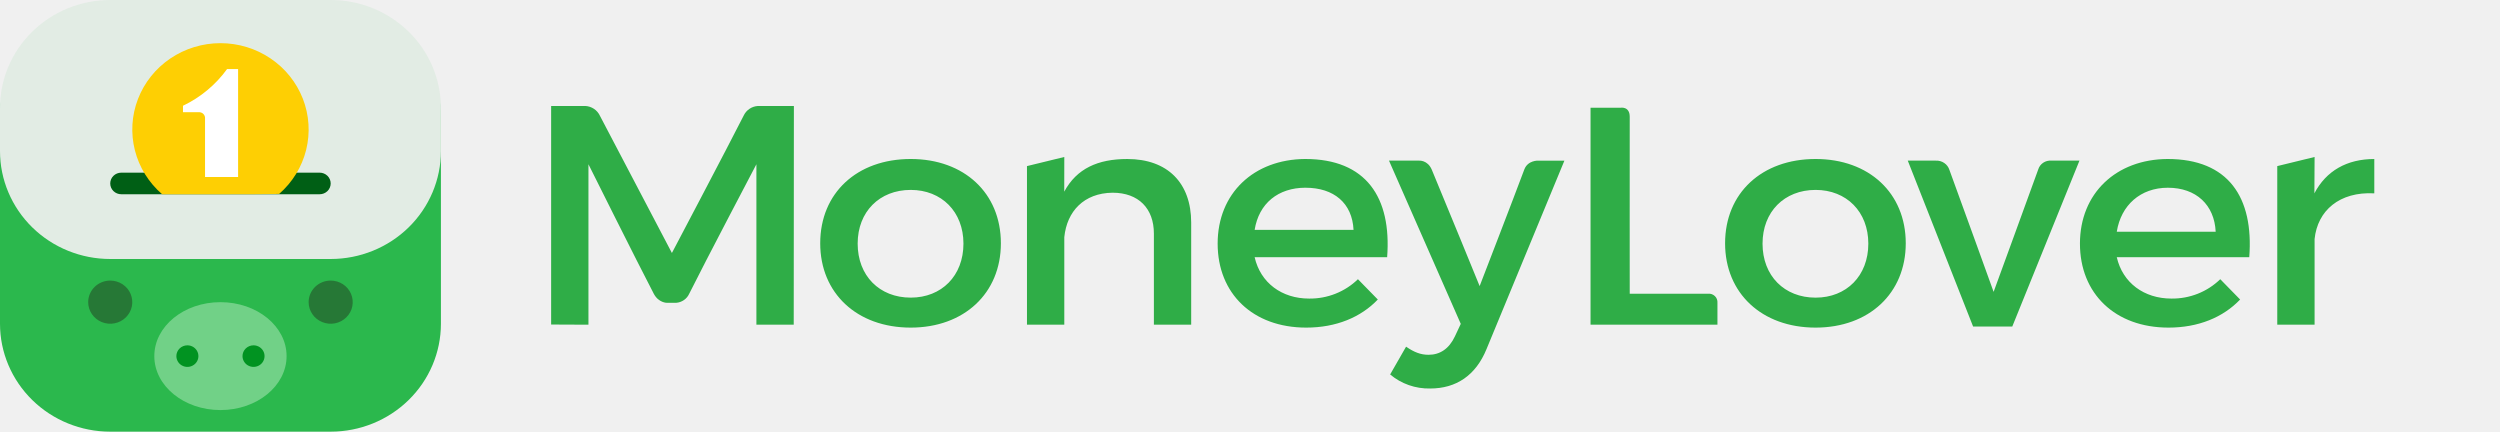
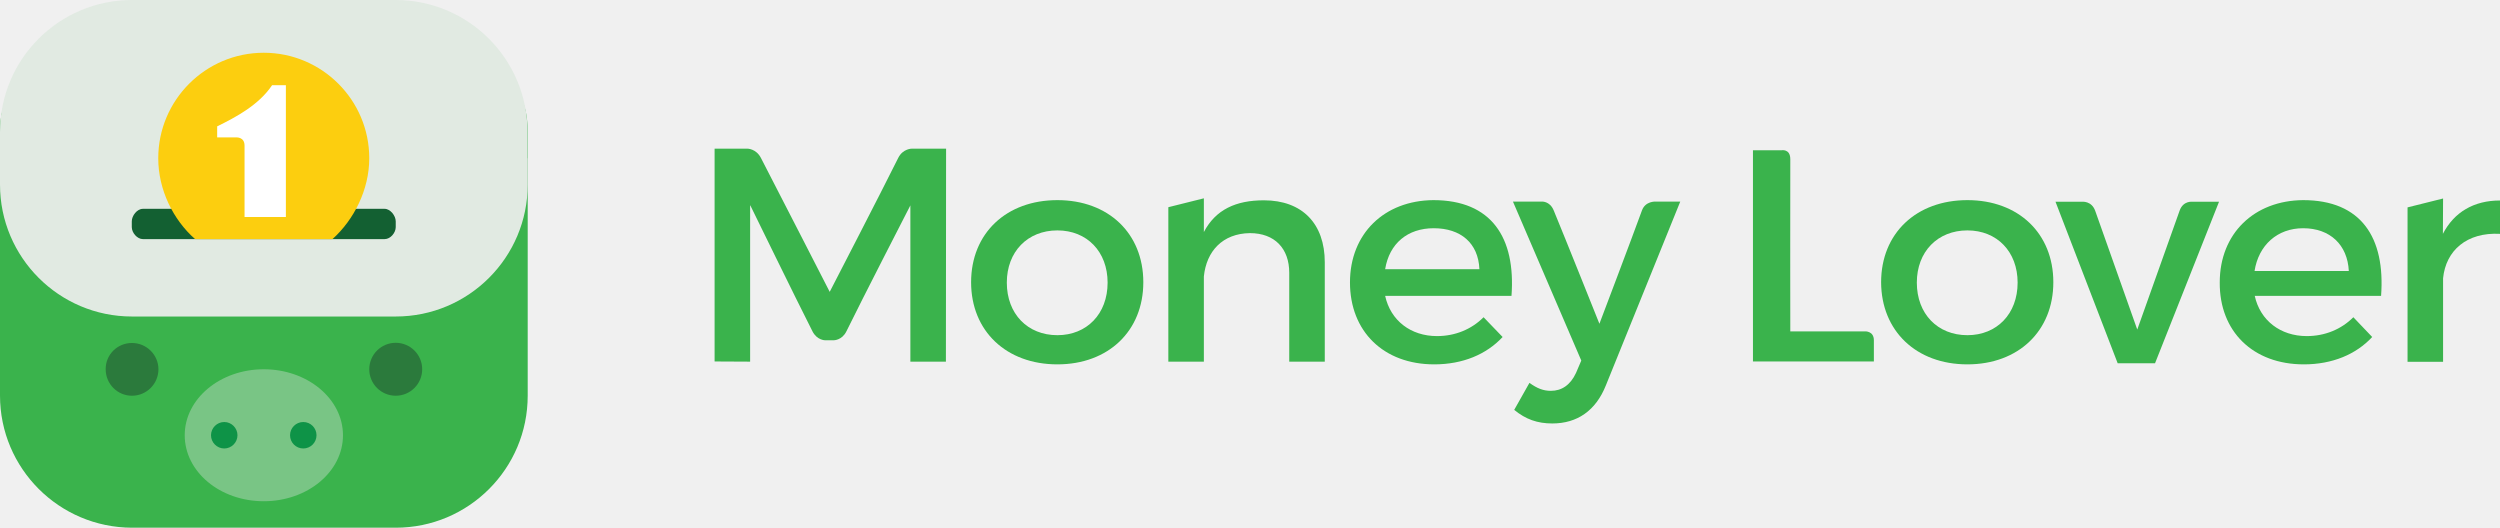
- <svg xmlns="http://www.w3.org/2000/svg" width="139" height="24" viewBox="0 0 139 24" fill="none">
-   <path d="M6.374 0.24H18.141C19.831 0.24 21.453 0.898 22.648 2.068C23.843 3.238 24.515 4.825 24.515 6.48V18C24.515 19.591 23.869 21.117 22.72 22.242C21.57 23.368 20.011 24 18.386 24H6.129C4.503 24 2.944 23.368 1.795 22.242C0.646 21.117 0 19.591 0 18V6.48C0 4.825 0.672 3.238 1.867 2.068C3.062 0.898 4.683 0.24 6.374 0.24Z" fill="#2BB84D" />
-   <path d="M6.129 0H18.386C20.011 0 21.57 0.632 22.72 1.758C23.869 2.883 24.515 4.409 24.515 6V8.4C24.515 9.992 23.869 11.518 22.72 12.643C21.57 13.768 20.011 14.4 18.386 14.4H6.129C4.503 14.4 2.944 13.768 1.795 12.643C0.646 11.518 0 9.992 0 8.4V6C0 4.409 0.646 2.883 1.795 1.758C2.944 0.632 4.503 0 6.129 0Z" fill="#E2ECE4" />
-   <path d="M6.129 15.6C6.371 15.6 6.608 15.67 6.81 15.802C7.012 15.934 7.169 16.121 7.261 16.34C7.354 16.56 7.379 16.801 7.331 17.034C7.284 17.267 7.167 17.48 6.996 17.648C6.824 17.816 6.606 17.93 6.368 17.977C6.13 18.023 5.884 17.999 5.66 17.908C5.436 17.817 5.245 17.664 5.11 17.466C4.975 17.269 4.903 17.037 4.903 16.8C4.903 16.482 5.032 16.176 5.262 15.951C5.492 15.726 5.804 15.6 6.129 15.6Z" fill="#267836" />
-   <path d="M18.386 15.6C18.628 15.6 18.865 15.67 19.067 15.802C19.268 15.934 19.425 16.121 19.518 16.34C19.611 16.56 19.635 16.801 19.588 17.034C19.541 17.267 19.424 17.48 19.253 17.648C19.081 17.816 18.863 17.93 18.625 17.977C18.387 18.023 18.141 17.999 17.917 17.908C17.693 17.817 17.501 17.664 17.367 17.466C17.232 17.269 17.16 17.037 17.16 16.8C17.16 16.482 17.289 16.176 17.519 15.951C17.749 15.726 18.061 15.6 18.386 15.6Z" fill="#267836" />
-   <path d="M12.257 16.8C14.288 16.8 15.934 18.143 15.934 19.8C15.934 21.457 14.288 22.8 12.257 22.8C10.226 22.8 8.58 21.457 8.58 19.8C8.58 18.143 10.226 16.8 12.257 16.8Z" fill="#71D187" />
-   <path d="M10.418 19.2C10.54 19.2 10.658 19.235 10.759 19.301C10.86 19.367 10.938 19.461 10.985 19.57C11.031 19.68 11.043 19.801 11.02 19.917C10.996 20.034 10.938 20.14 10.852 20.224C10.766 20.308 10.657 20.365 10.538 20.389C10.419 20.412 10.296 20.4 10.184 20.354C10.072 20.309 9.976 20.232 9.909 20.133C9.842 20.035 9.806 19.919 9.806 19.8C9.806 19.641 9.87 19.488 9.985 19.376C10.1 19.263 10.256 19.2 10.418 19.2Z" fill="#019321" />
-   <path d="M14.096 19.2C14.217 19.2 14.336 19.235 14.437 19.301C14.537 19.367 14.616 19.461 14.662 19.57C14.709 19.68 14.721 19.8 14.697 19.917C14.674 20.033 14.615 20.14 14.53 20.224C14.444 20.308 14.335 20.365 14.216 20.388C14.097 20.411 13.974 20.4 13.862 20.354C13.75 20.309 13.654 20.232 13.587 20.133C13.519 20.035 13.483 19.919 13.483 19.8C13.483 19.641 13.548 19.488 13.663 19.376C13.778 19.263 13.934 19.2 14.096 19.2Z" fill="#019321" />
-   <path d="M6.742 9.6H17.773C17.936 9.6 18.092 9.663 18.207 9.776C18.322 9.888 18.386 10.041 18.386 10.2C18.386 10.359 18.322 10.512 18.207 10.624C18.092 10.737 17.936 10.8 17.773 10.8H6.742C6.579 10.8 6.423 10.737 6.308 10.624C6.193 10.512 6.129 10.359 6.129 10.2C6.129 10.041 6.193 9.888 6.308 9.776C6.423 9.663 6.579 9.6 6.742 9.6Z" fill="#005F15" />
-   <path d="M12.258 2.4C13.252 2.4 14.222 2.696 15.04 3.248C15.858 3.8 16.486 4.582 16.839 5.491C17.193 6.4 17.256 7.393 17.021 8.338C16.785 9.283 16.262 10.136 15.52 10.783C14.409 10.8 13.511 10.8 12.258 10.8H9.015C8.269 10.155 7.74 9.303 7.5 8.357C7.26 7.41 7.32 6.415 7.672 5.503C8.024 4.591 8.651 3.806 9.471 3.251C10.29 2.697 11.262 2.4 12.258 2.4Z" fill="#FECF03" />
-   <path d="M13.238 3.84V9.84H11.4V6.596C11.405 6.547 11.399 6.499 11.382 6.453C11.366 6.407 11.338 6.365 11.303 6.331C11.268 6.297 11.225 6.271 11.178 6.255C11.131 6.24 11.081 6.234 11.032 6.24H10.174C10.174 6.24 10.175 5.941 10.174 5.88C11.153 5.412 11.996 4.71 12.625 3.84C12.807 3.841 13.238 3.84 13.238 3.84Z" fill="white" />
-   <path d="M82.649 19.413C82.052 20.872 80.966 21.601 79.518 21.601C78.703 21.619 77.909 21.341 77.292 20.82L78.178 19.275C78.631 19.587 78.993 19.726 79.427 19.726C80.061 19.726 80.567 19.396 80.893 18.702L81.219 18.007L77.228 8.931H78.888C78.888 8.931 79.375 8.882 79.609 9.439C80.29 11.065 82.268 15.907 82.268 15.907C82.268 15.907 84.146 11.049 84.75 9.427C84.946 8.899 85.528 8.932 85.528 8.932H86.981L82.649 19.413ZM72.588 10.437C71.068 10.437 69.993 11.306 69.758 12.782H75.257C75.185 11.289 74.162 10.438 72.587 10.438L72.588 10.437ZM77.125 14.302H69.758C70.084 15.726 71.267 16.601 72.787 16.601C73.29 16.607 73.789 16.515 74.255 16.33C74.721 16.145 75.145 15.871 75.501 15.524L76.606 16.653C75.664 17.642 74.289 18.215 72.624 18.215C69.656 18.215 67.701 16.323 67.701 13.545C67.701 10.749 69.71 8.857 72.57 8.84C75.954 8.84 77.378 10.969 77.125 14.302V14.302ZM64.156 18.053V12.985C64.156 11.596 63.308 10.715 61.86 10.715C60.267 10.733 59.32 11.747 59.175 13.187V18.052H57.1V9.235L59.175 8.728C59.175 8.728 59.174 10.466 59.172 10.656C59.861 9.371 61.046 8.84 62.675 8.841C64.919 8.841 66.23 10.172 66.23 12.377V18.052H64.156V18.053ZM50.636 10.559C48.898 10.559 47.686 11.774 47.686 13.545C47.686 15.333 48.898 16.548 50.636 16.548C52.355 16.548 53.568 15.333 53.568 13.545C53.567 11.774 52.355 10.559 50.635 10.559H50.636ZM50.636 18.215C47.649 18.215 45.604 16.305 45.604 13.527C45.604 10.731 47.649 8.84 50.636 8.84C53.604 8.84 55.649 10.732 55.649 13.527C55.649 16.305 53.604 18.215 50.635 18.215L50.636 18.215ZM44.131 18.052H42.056V9.133C42.056 9.133 39.186 14.59 38.321 16.33C38.258 16.471 38.157 16.593 38.029 16.682C37.901 16.771 37.751 16.825 37.594 16.836H37.075C37.075 16.836 36.617 16.841 36.349 16.33C35.453 14.617 32.718 9.133 32.718 9.133V18.053L30.643 18.044V5.892H32.543C32.715 5.901 32.882 5.956 33.024 6.051C33.166 6.146 33.28 6.277 33.352 6.43C34.297 8.232 37.358 14.066 37.358 14.066C37.358 14.066 40.439 8.221 41.352 6.42C41.423 6.269 41.536 6.14 41.677 6.047C41.818 5.953 41.983 5.9 42.153 5.892H44.14L44.131 18.052Z" fill="#2FAD47" />
-   <path d="M128.691 13.289V18.053H126.616V9.235L128.691 8.728L128.68 10.75C129.332 9.5 130.49 8.841 132.011 8.841V10.75C130.074 10.646 128.854 11.709 128.691 13.289ZM120.532 10.438C119.012 10.438 117.928 11.408 117.693 12.883H123.192C123.119 11.39 122.107 10.438 120.532 10.438ZM125.059 14.302H117.693C118.019 15.726 119.211 16.601 120.731 16.601C121.234 16.607 121.733 16.515 122.2 16.33C122.666 16.145 123.089 15.871 123.446 15.524L124.55 16.653C123.609 17.642 122.234 18.215 120.568 18.215C117.6 18.215 115.645 16.323 115.645 13.545C115.645 10.749 117.654 8.858 120.514 8.84C123.899 8.84 125.313 10.969 125.059 14.302ZM111.883 18.154H109.704L106.072 8.931H107.629C107.797 8.922 107.962 8.968 108.1 9.062C108.238 9.156 108.339 9.292 108.388 9.449C109.009 11.133 110.845 16.228 110.845 16.228C110.845 16.228 112.727 11.082 113.325 9.423C113.37 9.27 113.469 9.138 113.603 9.048C113.737 8.958 113.899 8.917 114.061 8.931H115.618L111.883 18.154ZM100.947 10.559C99.209 10.559 97.997 11.774 97.997 13.546C97.997 15.334 99.209 16.549 100.947 16.549C102.666 16.549 103.879 15.334 103.879 13.546C103.879 11.774 102.666 10.559 100.947 10.559L100.947 10.559ZM100.947 18.215C97.961 18.215 95.915 16.305 95.915 13.528C95.915 10.732 97.961 8.84 100.947 8.84C103.915 8.84 105.96 10.732 105.96 13.528C105.96 16.306 103.915 18.215 100.947 18.215L100.947 18.215ZM88.434 18.052V5.991H90.094C90.094 5.991 90.615 5.89 90.613 6.498C90.606 8.613 90.613 16.33 90.613 16.33H94.971C95.04 16.324 95.11 16.333 95.176 16.356C95.241 16.38 95.301 16.417 95.35 16.465C95.4 16.513 95.438 16.572 95.462 16.636C95.486 16.7 95.495 16.768 95.49 16.836V18.052H88.434L88.434 18.052Z" fill="#2FAD47" />
+ <svg xmlns="http://www.w3.org/2000/svg" version="1.1" id="Layer_1" x="0px" y="0px" viewBox="0 0 1379.1 291" style="enable-background:new 0 0 1379.1 291;" xml:space="preserve">
+   <style type="text/css">
+ 	.st0{fill:#3AB34C;}
+ 	.st1{fill:#E1EAE2;}
+ 	.st2{fill:#2B7A3C;}
+ 	.st3{fill:#79C585;}
+ 	.st4{fill:#0E9347;}
+ 	.st5{fill:#136032;}
+ 	.st6{fill:#FCCE0F;}
+ 	.st7{fill:#FFFFFF;}
+ </style>
+   <g>
+     <path id="base_86_" class="st0" d="M0,72.8c0-40.2,32.6-19,72.8-19l145.5-14c40.2,0,72.8-7.1,72.8,33v145.5   c0,40.2-32.6,72.8-72.8,72.8H72.8C32.6,291,0,258.4,0,218.2V72.8z" />
+     <path id="Combined-Shape_86_" class="st1" d="M291,87.3V72.8C291,32.6,258.4,0,218.2,0H72.8C32.6,0,0,32.6,0,72.8v14.5v14.5   c0,40.2,32.6,72.8,72.8,72.8h145.5c40.2,0,72.8-32.6,72.8-72.8V87.3z" />
+     <path id="eye-left_76_" class="st2" d="M72.8,189.2c8,0,14.6,6.5,14.6,14.5c0,8-6.5,14.6-14.6,14.6c-8,0-14.5-6.5-14.5-14.6   C58.2,195.7,64.7,189.2,72.8,189.2L72.8,189.2z" />
+     <ellipse id="eye-right_76_" class="st2" cx="218.3" cy="203.7" rx="14.6" ry="14.6" />
+     <path id="nose_76_" class="st3" d="M145.5,203.7c24.1,0,43.7,16.3,43.7,36.4c0,20.1-19.5,36.4-43.7,36.4s-43.6-16.3-43.6-36.4   C101.9,220,121.4,203.7,145.5,203.7L145.5,203.7z" />
+     <path id="nose-hole-left_76_" class="st4" d="M123.7,232.8c4,0,7.3,3.3,7.3,7.3c0,4-3.3,7.3-7.3,7.3c-4,0-7.3-3.3-7.3-7.3   C116.4,236.1,119.7,232.8,123.7,232.8L123.7,232.8z" />
+     <ellipse id="nose-hole-right_76_" class="st4" cx="167.3" cy="240.1" rx="7.3" ry="7.3" />
+     <path id="top-hole_86_" class="st5" d="M212.2,115.2c3.1,0,6.1,3.8,6.1,6.9v3.2c0,3.1-2.9,6.6-6.1,6.6H78.8c-3.1,0-6.1-3.5-6.1-6.6   v-3.2c0-3.1,2.9-6.9,6.1-6.9H212.2z" />
+     <path id="coin_83_" class="st6" d="M203.7,87.3c0,17.3-8.4,33.9-20.3,44.6c-13.8,0-63.5,0-75.8,0c-12.1-10.7-20.3-27.2-20.3-44.6   c0-32.1,26.1-58.2,58.2-58.2C177.6,29.1,203.7,55.2,203.7,87.3z" />
+     <path id="number_83_" class="st7" d="M157.6,119.7h-22.7V80.3c0-4.8-4.5-4.5-4.5-4.5h-10.6c0,0,0-5.3,0-6.1   c10.4-5.1,23-11.8,30.3-22.7c2.2,0,7.6,0,7.6,0V119.7z" />
+   </g>
+   <g>
+     <path class="st0" d="M1085.3,201c28.1,0,47.4-18.4,47.4-45.3c0-27-19.3-45.3-47.4-45.3c-28.2,0-47.6,18.3-47.6,45.3   C1037.8,182.6,1057.1,201,1085.3,201z M1085.3,127.1c16.3,0,27.7,11.7,27.7,28.8c0,17.3-11.5,29-27.7,29c-16.4,0-27.9-11.7-27.9-29   C1057.4,138.8,1068.9,127.1,1085.3,127.1z" />
+     <path class="st0" d="M1033.7,187.7c0-5.2-4.9-4.9-4.9-4.9h-41.2c0,0-0.1-74.5,0-95c0-5.9-4.9-4.9-4.9-4.9H967v116.5h66.7   C1033.7,199.5,1033.7,193,1033.7,187.7z" />
+     <path class="st0" d="M1270.9,201c15.7,0,28.8-5.5,37.7-15.1l-10.4-10.9c-6.7,6.7-15.7,10.4-25.7,10.4c-14.4,0-25.7-8.5-28.7-22.2   h69.7c2.4-32.2-11-52.8-43-52.8c-27,0.2-46,18.4-46,45.4C1224.3,182.8,1242.8,201,1270.9,201z M1270.5,125.9   c14.9,0,24.5,9.2,25.2,23.6h-52C1245.9,135.3,1256.2,125.9,1270.5,125.9z" />
+     <path class="st0" d="M1347.7,153.5c1.5-15.3,13.1-25.5,31.4-24.5v-18.4c-14.4,0-25.3,6.4-31.5,18.4l0.1-19.5l-19.6,4.9v85.2h19.6   V153.5z" />
+     <path class="st0" d="M869.4,205.7c-3.1,6.7-7.9,9.9-13.9,9.9c-4.1,0-7.5-1.3-11.8-4.4l-8.4,14.9c6.3,5.2,12.8,7.5,21,7.5   c13.7,0,24-7,29.6-21.1l41-101.3h-13.7c0,0-5.5-0.3-7.4,4.8c-5.7,15.7-23.5,62.6-23.5,62.6s-18.7-46.8-25.2-62.5   c-2.2-5.4-6.8-4.9-6.8-4.9h-15.7l37.7,87.7L869.4,205.7z" />
+     <path class="st0" d="M1188.8,200.4l35.3-89.1h-14.7c0,0-5-0.7-7,4.8c-5.7,16-23.4,65.7-23.4,65.7s-17.4-49.2-23.2-65.5   c-2-5.6-7.2-5-7.2-5h-14.7l34.3,89.1H1188.8z" />
+     <path class="st0" d="M413.9,113.3c0,0,25.9,53,34.3,69.5c2.5,4.9,6.9,4.9,6.9,4.9h4.9c0,0,4.5,0,6.9-4.9   c8.2-16.8,35.3-69.5,35.3-69.5v86.2h19.6L521.9,82h-18.8c0,0-5-0.1-7.6,5.1c-8.6,17.4-37.8,73.9-37.8,73.9s-28.9-56.4-37.9-73.8   c-2.7-5.3-7.6-5.2-7.6-5.2h-18v117.4l19.6,0.1V113.3z" />
+     <path class="st0" d="M583.3,201c28.1,0,47.4-18.4,47.4-45.3c0-27-19.3-45.3-47.4-45.3c-28.2,0-47.6,18.3-47.6,45.3   C535.7,182.6,555.1,201,583.3,201z M583.3,127.1c16.3,0,27.7,11.7,27.7,28.8c0,17.3-11.5,29-27.7,29c-16.4,0-27.9-11.7-27.9-29   C555.4,138.8,566.9,127.1,583.3,127.1z" />
+     <path class="st0" d="M791.2,201c15.7,0,28.8-5.5,37.7-15.1L818.4,175c-6.7,6.7-15.7,10.4-25.7,10.4c-14.4,0-25.6-8.5-28.6-22.2   h69.7c2.4-32.2-11.1-52.8-43.1-52.8c-27,0.2-46,18.4-46,45.4C744.7,182.8,763.2,201,791.2,201z M790.9,125.9   c14.9,0,24.6,8.2,25.2,22.6h-52C766.4,134.3,776.5,125.9,790.9,125.9z" />
+     <path class="st0" d="M664.1,152.5c1.4-13.9,10.3-23.7,25.4-23.9c13.7,0,21.7,8.5,21.7,21.9v49h19.6v-54.8   c0-21.3-12.4-34.2-33.6-34.2c-15.4,0-26.6,5.1-33.1,17.5c0-1.8,0-18.6,0-18.6l-19.6,4.9v85.2h19.6V152.5z" />
+   </g>
</svg>
